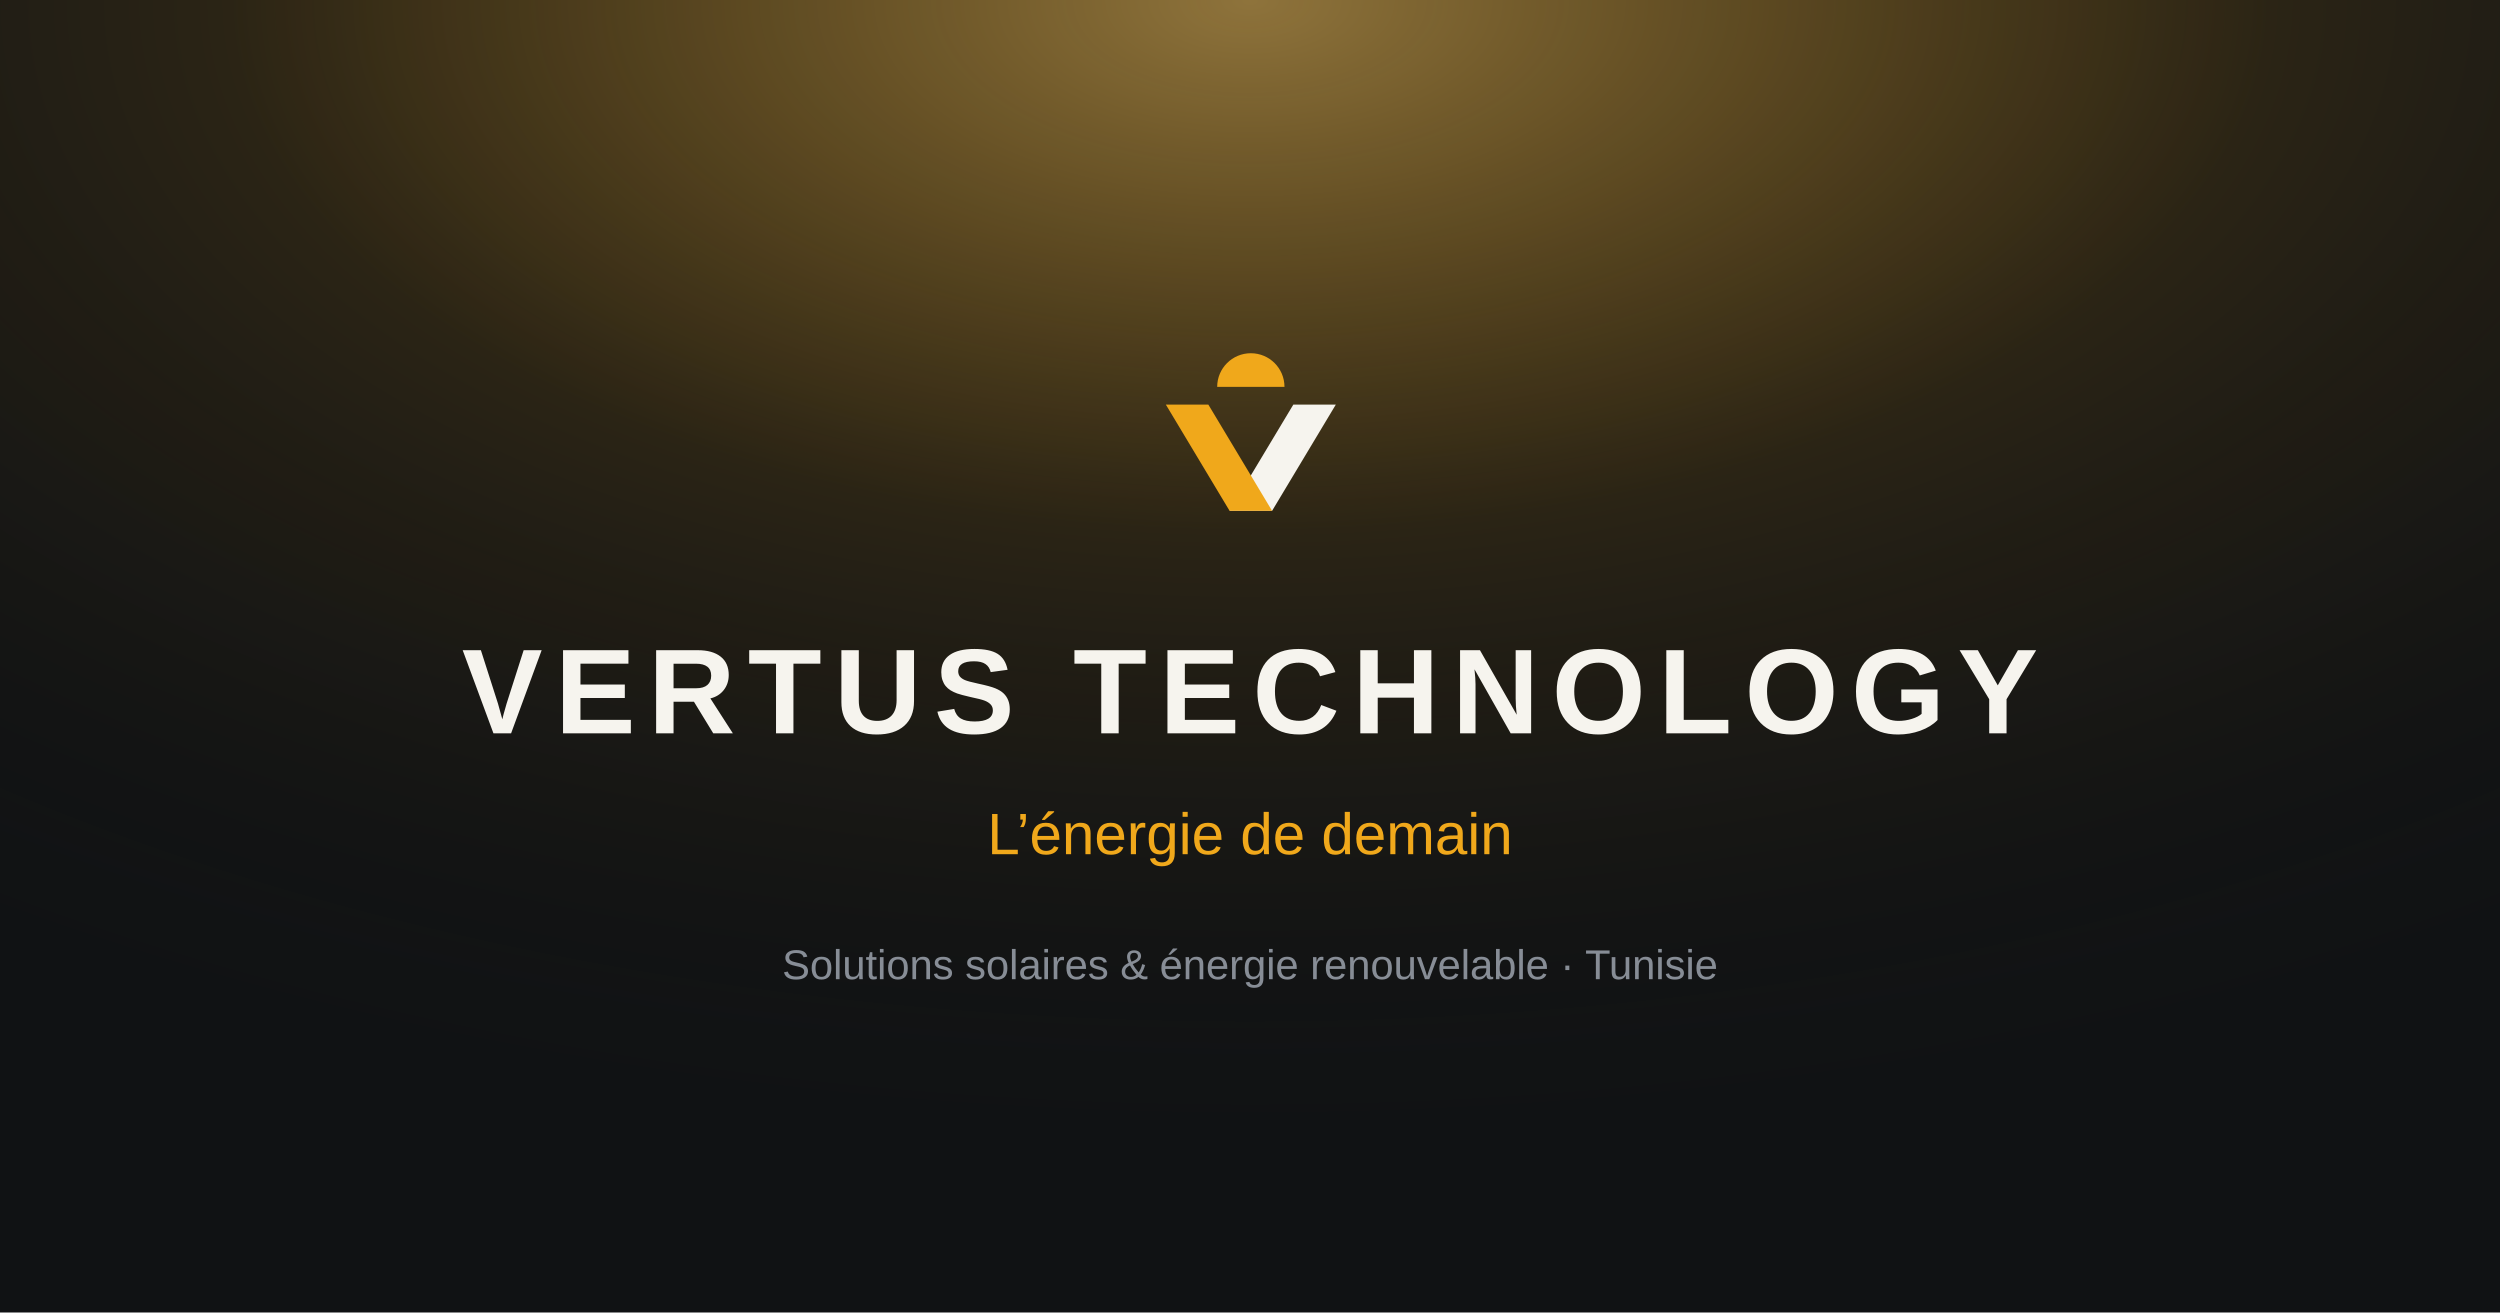
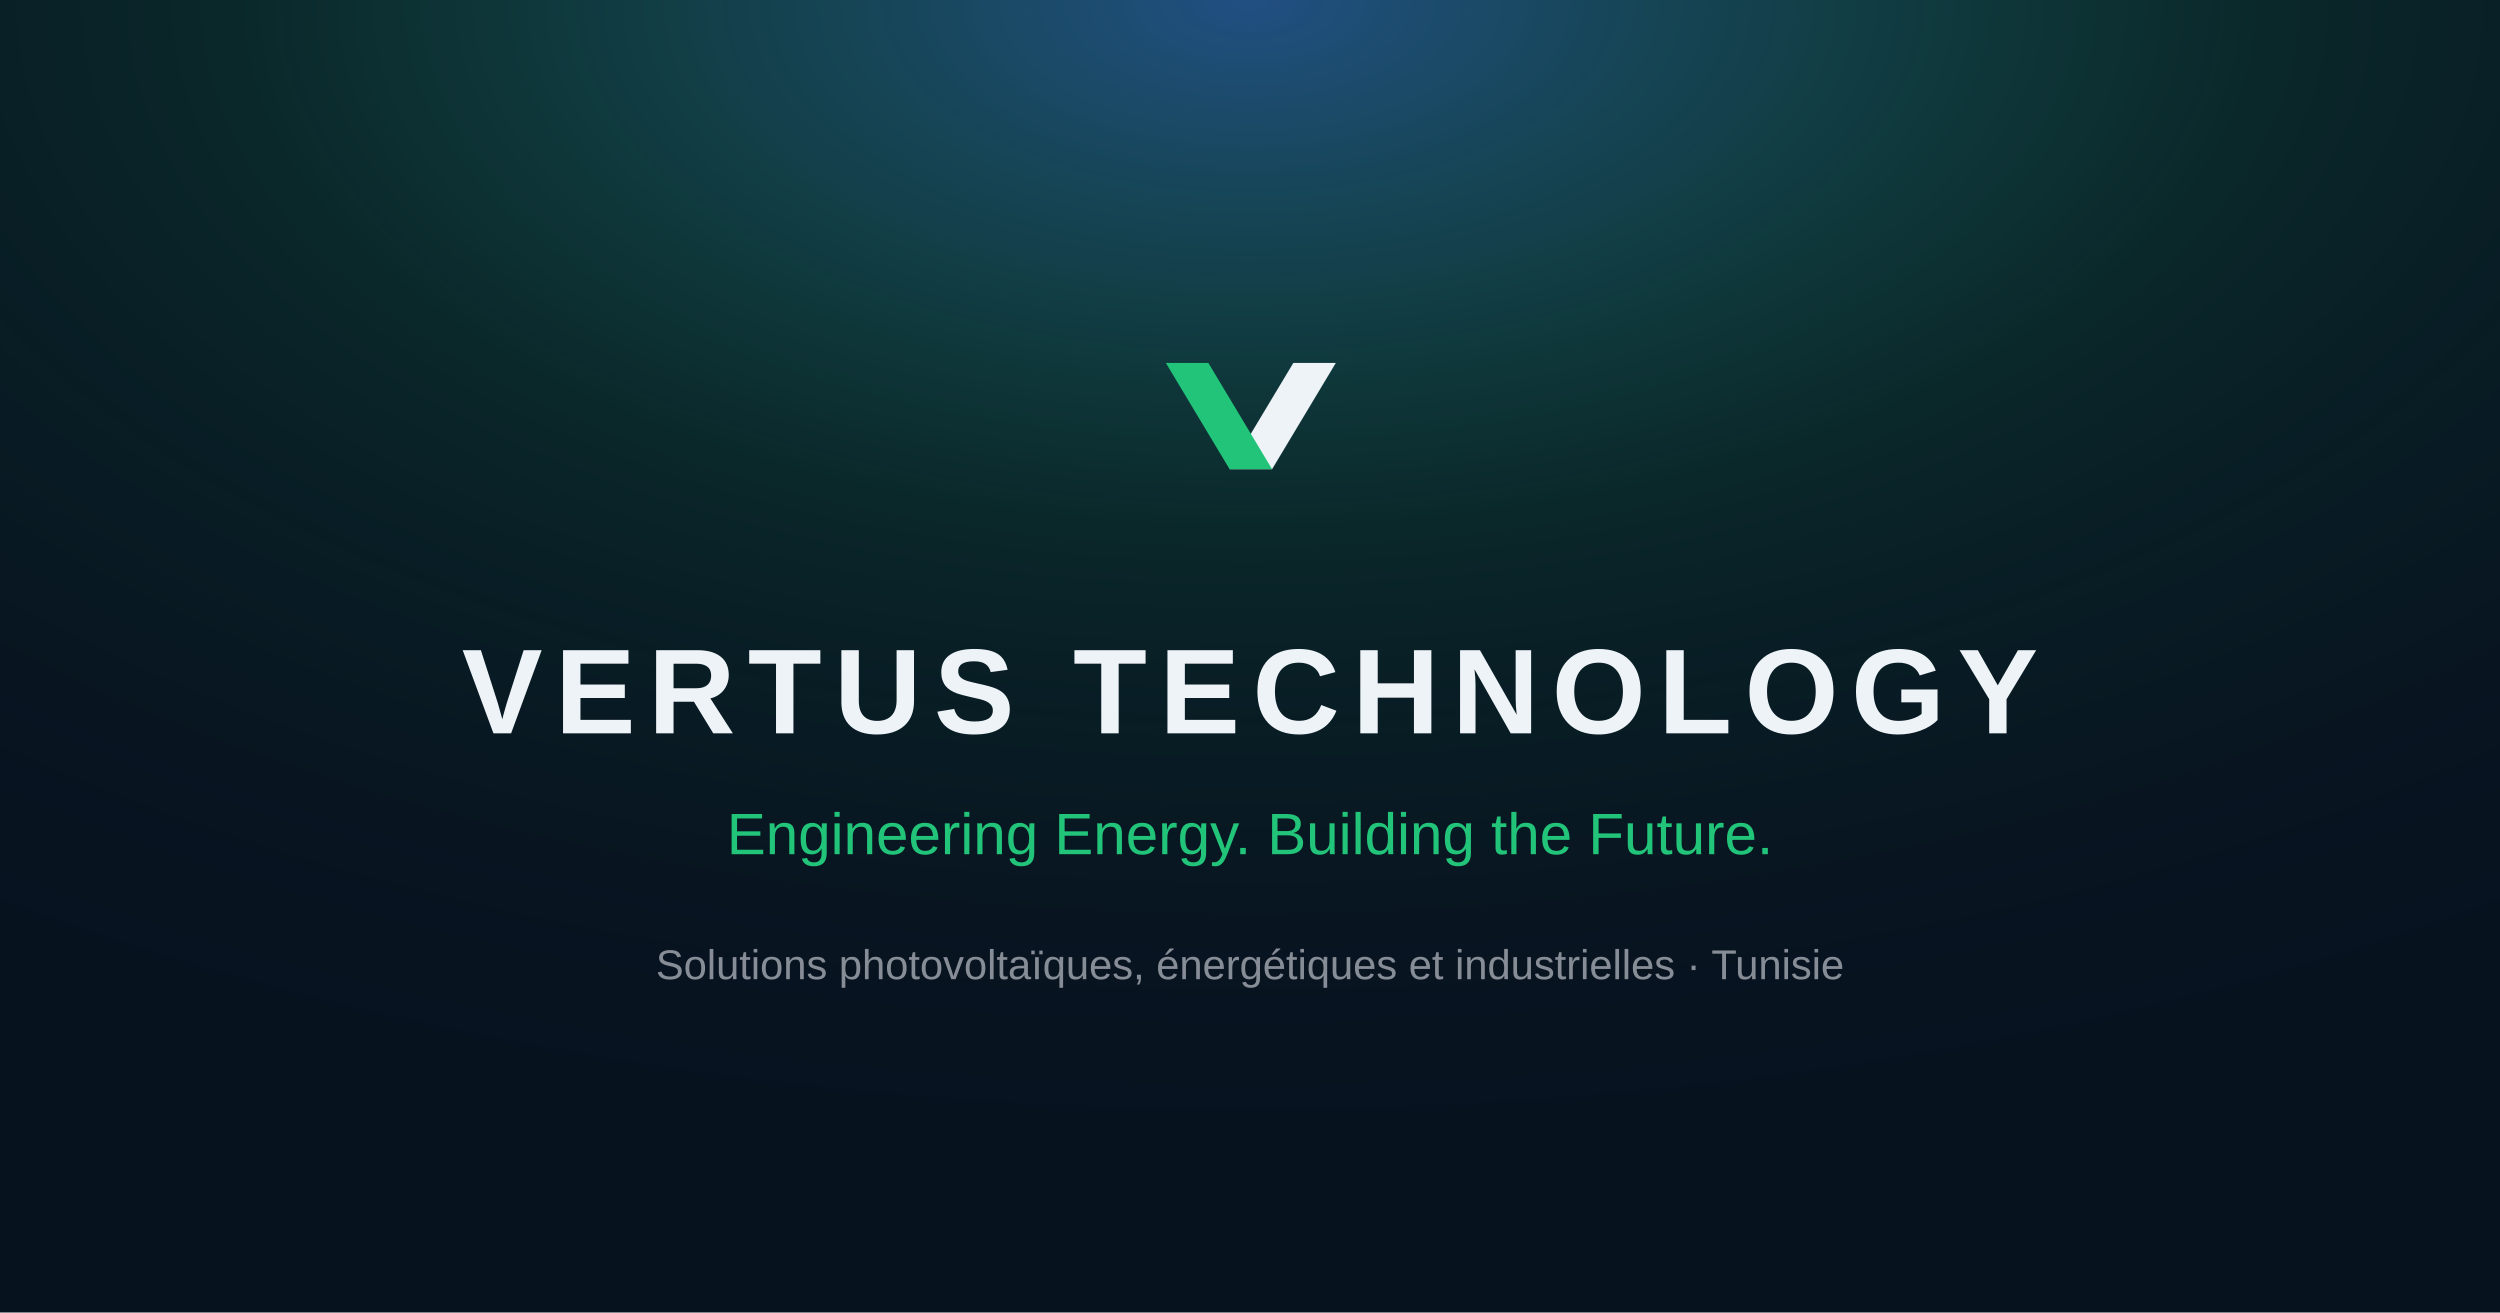
<svg xmlns="http://www.w3.org/2000/svg" width="1200" height="630" viewBox="0 0 1200 630">
  <defs>
    <radialGradient id="sun" cx="50%" cy="0%" r="90%">
-       <stop offset="0%" stop-color="#F6C35C" stop-opacity="0.55" />
-       <stop offset="45%" stop-color="#F0A81B" stop-opacity="0.12" />
-       <stop offset="100%" stop-color="#101214" stop-opacity="0" />
+       <stop offset="0%" stop-color="#3B8CE6" stop-opacity="0.5" />
+       <stop offset="45%" stop-color="#22C47A" stop-opacity="0.12" />
+       <stop offset="100%" stop-color="#07121F" stop-opacity="0" />
    </radialGradient>
  </defs>
-   <rect width="1200" height="630" fill="#101214" />
+   <rect width="1200" height="630" fill="#07121F" />
  <rect width="1200" height="630" fill="url(#sun)" />
-   <g transform="translate(546,150) scale(1.7)">
-     <path d="M22.5 21 a9.5 9.5 0 0 1 19 0 Z" fill="#F0A81B" />
-     <path d="M56 26 L44 26 L26 56 L38 56 Z" fill="#F6F4EE" />
-     <path d="M8 26 L20 26 L38 56 L26 56 Z" fill="#F0A81B" />
+   <g transform="translate(546,130) scale(1.7)">
+     <path d="M56 26 L44 26 L26 56 L38 56 Z" fill="#EEF3F8" />
+     <path d="M8 26 L20 26 L38 56 L26 56 Z" fill="#22C47A" />
  </g>
-   <text x="600" y="352" text-anchor="middle" font-family="Archivo, Arial, sans-serif" font-size="58" font-weight="700" letter-spacing="6" fill="#F6F4EE">VERTUS TECHNOLOGY</text>
-   <text x="600" y="410" text-anchor="middle" font-family="Archivo, Arial, sans-serif" font-size="28" fill="#F0A81B">L’énergie de demain</text>
-   <text x="600" y="470" text-anchor="middle" font-family="Archivo, Arial, sans-serif" font-size="20" fill="#878D96">Solutions solaires &amp; énergie renouvelable · Tunisie</text>
+   <text x="600" y="352" text-anchor="middle" font-family="Archivo, Arial, sans-serif" font-size="58" font-weight="700" letter-spacing="6" fill="#EEF3F8">VERTUS TECHNOLOGY</text>
+   <text x="600" y="410" text-anchor="middle" font-family="Archivo, Arial, sans-serif" font-size="28" fill="#22C47A">Engineering Energy. Building the Future.</text>
+   <text x="600" y="470" text-anchor="middle" font-family="Archivo, Arial, sans-serif" font-size="20" fill="#878D96">Solutions photovoltaïques, énergétiques et industrielles · Tunisie</text>
</svg>
